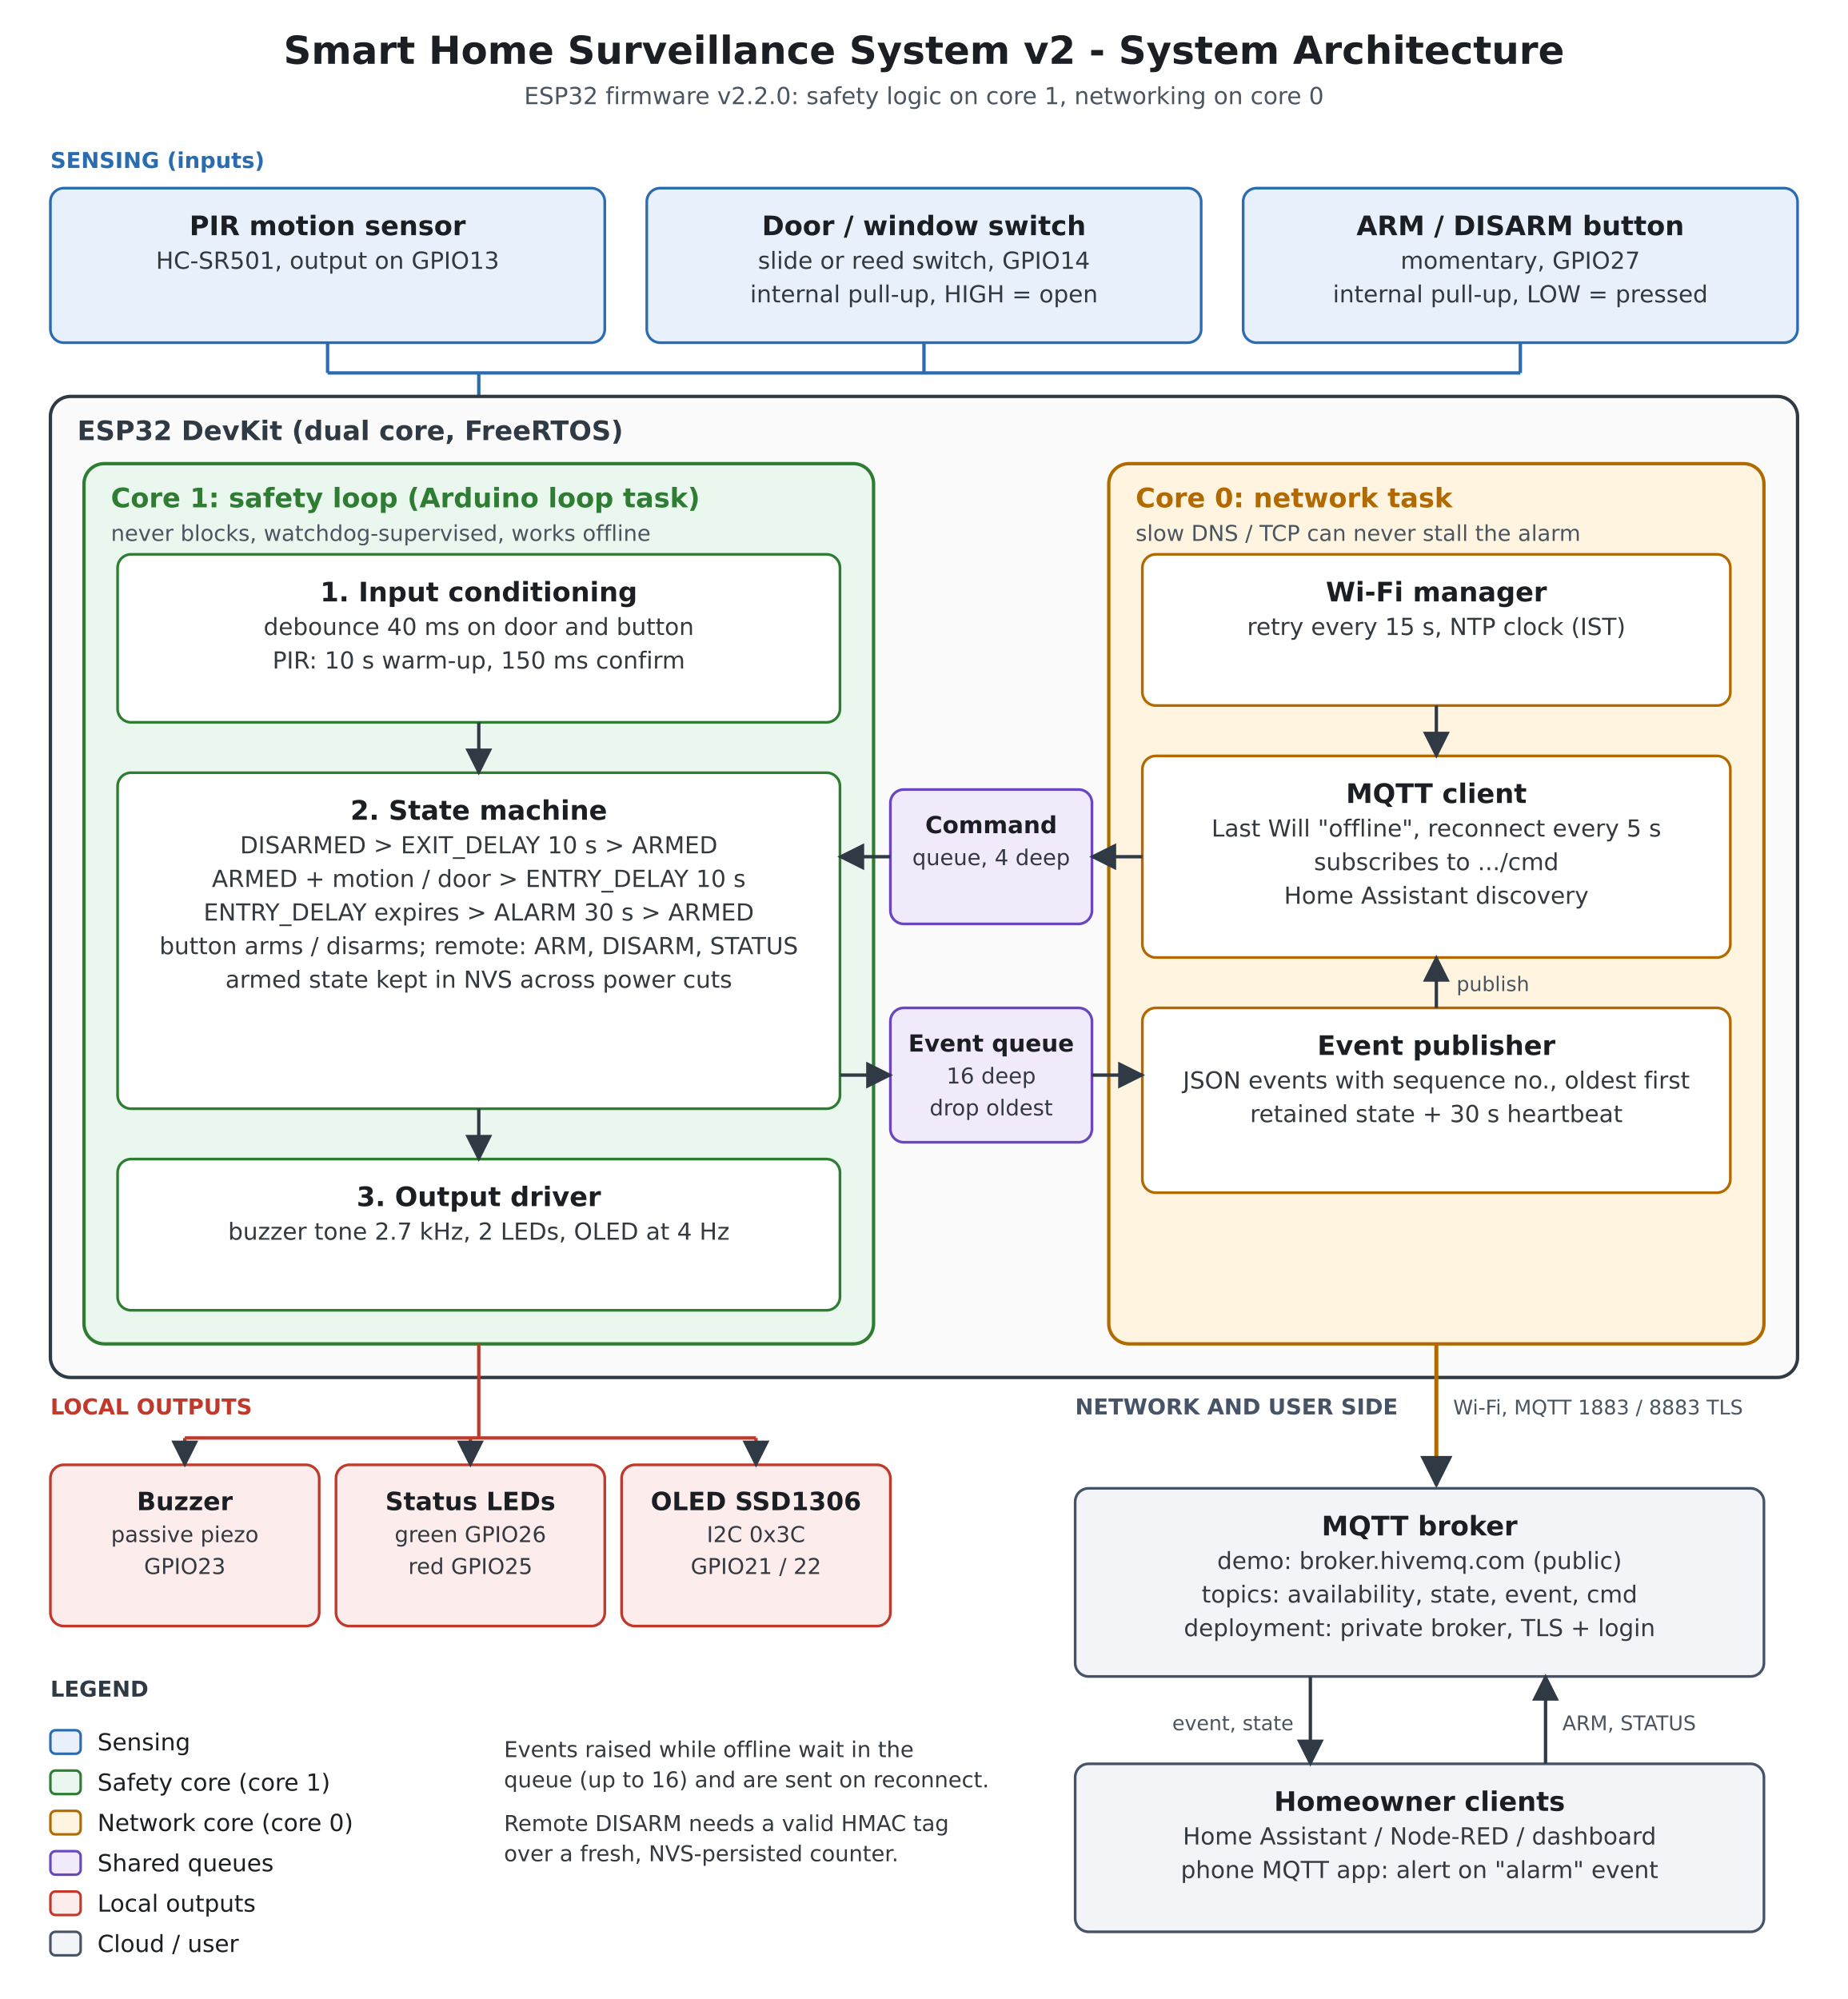
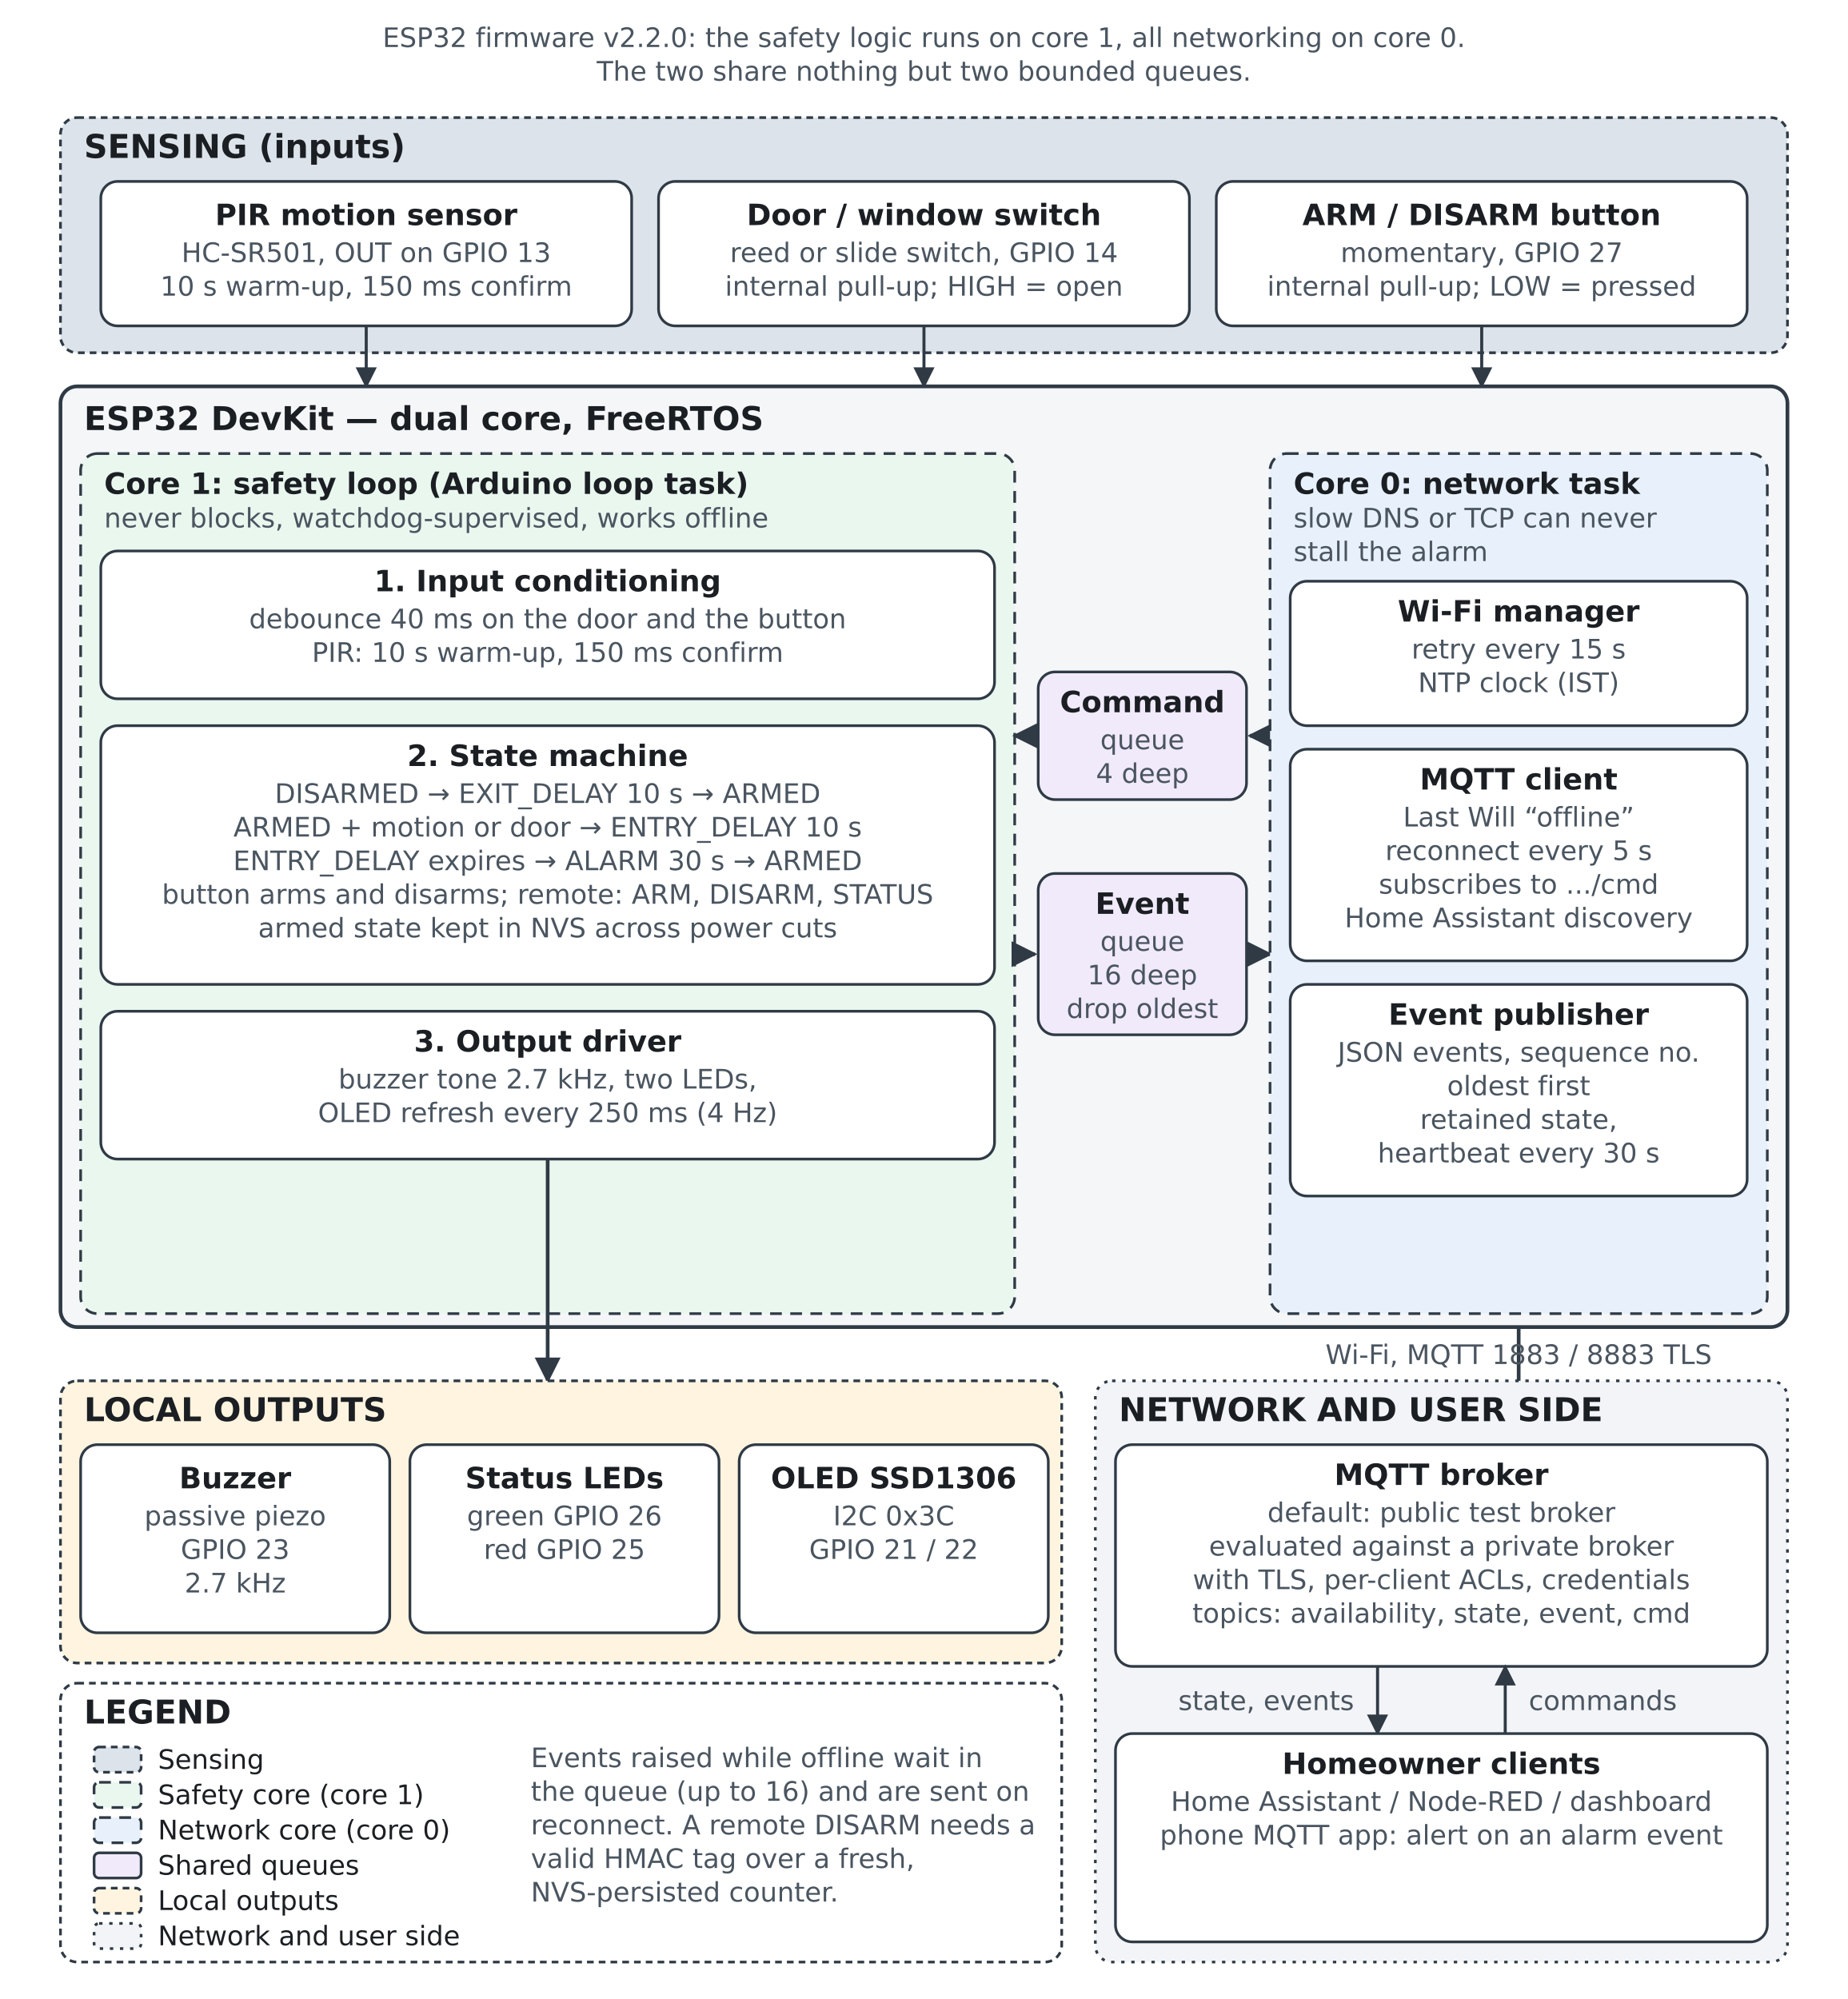
<svg xmlns="http://www.w3.org/2000/svg" width="1100" height="1190" viewBox="0 0 1100 1190" font-family="DejaVu Sans, Arial, Helvetica, sans-serif">
  <rect width="100%" height="100%" fill="#FFFFFF" />
  <defs>
-     <marker id="arr" viewBox="0 0 10 10" refX="9" refY="5" markerWidth="8" markerHeight="8" orient="auto">
-       <path d="M0 0 L10 5 L0 10 z" fill="#2F3A45" />
-     </marker>
-     <marker id="arrs" viewBox="0 0 10 10" refX="1" refY="5" markerWidth="8" markerHeight="8" orient="auto-start-reverse">
+     <marker id="arr" viewBox="0 0 10 10" refX="9" refY="5" markerWidth="7" markerHeight="7" orient="auto">
      <path d="M0 0 L10 5 L0 10 z" fill="#2F3A45" />
    </marker>
  </defs>
-   <text x="550" y="38" font-size="23" font-weight="bold" text-anchor="middle" fill="#1B1F23">Smart Home Surveillance System v2 - System Architecture</text>
-   <text x="550" y="62" font-size="14" font-weight="normal" text-anchor="middle" fill="#4A5560">ESP32 firmware v2.2.0: safety logic on core 1, networking on core 0</text>
-   <text x="30" y="100" font-size="13" font-weight="bold" text-anchor="start" fill="#2B6CB0">SENSING (inputs)</text>
-   <rect x="30" y="112" width="330" height="92" rx="8" fill="#E8F1FB" stroke="#2B6CB0" stroke-width="1.6" />
-   <text x="195.0" y="140" font-size="16" font-weight="bold" text-anchor="middle" fill="#1B1F23">PIR motion sensor</text>
-   <text x="195.0" y="160" font-size="14" font-weight="normal" text-anchor="middle" fill="#33393F">HC-SR501, output on GPIO13</text>
-   <path d="M195 204 L195 222" fill="none" stroke="#2B6CB0" stroke-width="2" />
-   <rect x="385" y="112" width="330" height="92" rx="8" fill="#E8F1FB" stroke="#2B6CB0" stroke-width="1.6" />
-   <text x="550.0" y="140" font-size="16" font-weight="bold" text-anchor="middle" fill="#1B1F23">Door / window switch</text>
-   <text x="550.0" y="160" font-size="14" font-weight="normal" text-anchor="middle" fill="#33393F">slide or reed switch, GPIO14</text>
-   <text x="550.0" y="180" font-size="14" font-weight="normal" text-anchor="middle" fill="#33393F">internal pull-up, HIGH = open</text>
-   <path d="M550 204 L550 222" fill="none" stroke="#2B6CB0" stroke-width="2" />
-   <rect x="740" y="112" width="330" height="92" rx="8" fill="#E8F1FB" stroke="#2B6CB0" stroke-width="1.6" />
-   <text x="905.0" y="140" font-size="16" font-weight="bold" text-anchor="middle" fill="#1B1F23">ARM / DISARM button</text>
-   <text x="905.0" y="160" font-size="14" font-weight="normal" text-anchor="middle" fill="#33393F">momentary, GPIO27</text>
-   <text x="905.0" y="180" font-size="14" font-weight="normal" text-anchor="middle" fill="#33393F">internal pull-up, LOW = pressed</text>
-   <path d="M905 204 L905 222" fill="none" stroke="#2B6CB0" stroke-width="2" />
-   <path d="M195 222 L905 222" fill="none" stroke="#2B6CB0" stroke-width="2" />
-   <path d="M285 222 L285 330" fill="none" stroke="#2B6CB0" stroke-width="2" marker-end="url(#arr)" />
-   <rect x="30" y="236" width="1040" height="584" rx="12" fill="#FBFBFC" stroke="#2F3A45" stroke-width="2" />
-   <text x="46" y="262" font-size="16" font-weight="bold" text-anchor="start" fill="#2F3A45">ESP32 DevKit (dual core, FreeRTOS)</text>
-   <rect x="50" y="276" width="470" height="524" rx="12" fill="#E9F7EF" stroke="#2E7D32" stroke-width="2" />
-   <text x="66" y="302" font-size="16" font-weight="bold" text-anchor="start" fill="#2E7D32">Core 1: safety loop (Arduino loop task)</text>
-   <text x="66" y="322" font-size="13" font-weight="normal" text-anchor="start" fill="#4A5560">never blocks, watchdog-supervised, works offline</text>
-   <rect x="70" y="330" width="430" height="100" rx="8" fill="#FFFFFF" stroke="#2E7D32" stroke-width="1.6" />
-   <text x="285.0" y="358" font-size="16" font-weight="bold" text-anchor="middle" fill="#1B1F23">1. Input conditioning</text>
-   <text x="285.0" y="378" font-size="14" font-weight="normal" text-anchor="middle" fill="#33393F">debounce 40 ms on door and button</text>
-   <text x="285.0" y="398" font-size="14" font-weight="normal" text-anchor="middle" fill="#33393F">PIR: 10 s warm-up, 150 ms confirm</text>
-   <rect x="70" y="460" width="430" height="200" rx="8" fill="#FFFFFF" stroke="#2E7D32" stroke-width="1.6" />
-   <text x="285.0" y="488" font-size="16" font-weight="bold" text-anchor="middle" fill="#1B1F23">2. State machine</text>
-   <text x="285.0" y="508" font-size="14" font-weight="normal" text-anchor="middle" fill="#33393F">DISARMED &gt; EXIT_DELAY 10 s &gt; ARMED</text>
-   <text x="285.0" y="528" font-size="14" font-weight="normal" text-anchor="middle" fill="#33393F">ARMED + motion / door &gt; ENTRY_DELAY 10 s</text>
-   <text x="285.0" y="548" font-size="14" font-weight="normal" text-anchor="middle" fill="#33393F">ENTRY_DELAY expires &gt; ALARM 30 s &gt; ARMED</text>
-   <text x="285.0" y="568" font-size="14" font-weight="normal" text-anchor="middle" fill="#33393F">button arms / disarms; remote: ARM, DISARM, STATUS</text>
-   <text x="285.0" y="588" font-size="14" font-weight="normal" text-anchor="middle" fill="#33393F">armed state kept in NVS across power cuts</text>
-   <rect x="70" y="690" width="430" height="90" rx="8" fill="#FFFFFF" stroke="#2E7D32" stroke-width="1.6" />
-   <text x="285.0" y="718" font-size="16" font-weight="bold" text-anchor="middle" fill="#1B1F23">3. Output driver</text>
-   <text x="285.0" y="738" font-size="14" font-weight="normal" text-anchor="middle" fill="#33393F">buzzer tone 2.7 kHz, 2 LEDs, OLED at 4 Hz</text>
-   <path d="M285 430 L285 460" fill="none" stroke="#2F3A45" stroke-width="2" marker-end="url(#arr)" />
-   <path d="M285 660 L285 690" fill="none" stroke="#2F3A45" stroke-width="2" marker-end="url(#arr)" />
-   <rect x="530" y="470" width="120" height="80" rx="8" fill="#F1EAFB" stroke="#6B46C1" stroke-width="1.6" />
-   <text x="590.0" y="496" font-size="14" font-weight="bold" text-anchor="middle" fill="#1B1F23">Command</text>
-   <text x="590.0" y="515" font-size="13" font-weight="normal" text-anchor="middle" fill="#33393F">queue, 4 deep</text>
-   <rect x="530" y="600" width="120" height="80" rx="8" fill="#F1EAFB" stroke="#6B46C1" stroke-width="1.6" />
-   <text x="590.0" y="626" font-size="14" font-weight="bold" text-anchor="middle" fill="#1B1F23">Event queue</text>
-   <text x="590.0" y="645" font-size="13" font-weight="normal" text-anchor="middle" fill="#33393F">16 deep</text>
-   <text x="590.0" y="664" font-size="13" font-weight="normal" text-anchor="middle" fill="#33393F">drop oldest</text>
-   <rect x="660" y="276" width="390" height="524" rx="12" fill="#FFF4E0" stroke="#B26A00" stroke-width="2" />
-   <text x="676" y="302" font-size="16" font-weight="bold" text-anchor="start" fill="#B26A00">Core 0: network task</text>
-   <text x="676" y="322" font-size="13" font-weight="normal" text-anchor="start" fill="#4A5560">slow DNS / TCP can never stall the alarm</text>
-   <rect x="680" y="330" width="350" height="90" rx="8" fill="#FFFFFF" stroke="#B26A00" stroke-width="1.6" />
-   <text x="855.0" y="358" font-size="16" font-weight="bold" text-anchor="middle" fill="#1B1F23">Wi-Fi manager</text>
-   <text x="855.0" y="378" font-size="14" font-weight="normal" text-anchor="middle" fill="#33393F">retry every 15 s, NTP clock (IST)</text>
-   <rect x="680" y="450" width="350" height="120" rx="8" fill="#FFFFFF" stroke="#B26A00" stroke-width="1.6" />
-   <text x="855.0" y="478" font-size="16" font-weight="bold" text-anchor="middle" fill="#1B1F23">MQTT client</text>
-   <text x="855.0" y="498" font-size="14" font-weight="normal" text-anchor="middle" fill="#33393F">Last Will "offline", reconnect every 5 s</text>
-   <text x="855.0" y="518" font-size="14" font-weight="normal" text-anchor="middle" fill="#33393F">subscribes to .../cmd</text>
-   <text x="855.0" y="538" font-size="14" font-weight="normal" text-anchor="middle" fill="#33393F">Home Assistant discovery</text>
-   <rect x="680" y="600" width="350" height="110" rx="8" fill="#FFFFFF" stroke="#B26A00" stroke-width="1.6" />
-   <text x="855.0" y="628" font-size="16" font-weight="bold" text-anchor="middle" fill="#1B1F23">Event publisher</text>
-   <text x="855.0" y="648" font-size="14" font-weight="normal" text-anchor="middle" fill="#33393F">JSON events with sequence no., oldest first</text>
-   <text x="855.0" y="668" font-size="14" font-weight="normal" text-anchor="middle" fill="#33393F">retained state + 30 s heartbeat</text>
-   <path d="M855 420 L855 450" fill="none" stroke="#2F3A45" stroke-width="2" marker-end="url(#arr)" />
-   <path d="M855 600 L855 570" fill="none" stroke="#2F3A45" stroke-width="2" marker-end="url(#arr)" />
-   <path d="M680 510 L650 510" fill="none" stroke="#2F3A45" stroke-width="2" marker-end="url(#arr)" />
-   <path d="M530 510 L500 510" fill="none" stroke="#2F3A45" stroke-width="2" marker-end="url(#arr)" />
-   <path d="M500 640 L530 640" fill="none" stroke="#2F3A45" stroke-width="2" marker-end="url(#arr)" />
-   <path d="M650 640 L680 640" fill="none" stroke="#2F3A45" stroke-width="2" marker-end="url(#arr)" />
-   <text x="867" y="590" font-size="12" font-weight="normal" text-anchor="start" fill="#4A5560">publish</text>
-   <text x="30" y="842" font-size="13" font-weight="bold" text-anchor="start" fill="#C0392B">LOCAL OUTPUTS</text>
-   <path d="M285 800 L285 856" fill="none" stroke="#C0392B" stroke-width="2" />
-   <path d="M110 856 L450 856" fill="none" stroke="#C0392B" stroke-width="2" />
-   <rect x="30" y="872" width="160" height="96" rx="8" fill="#FDECEC" stroke="#C0392B" stroke-width="1.6" />
-   <text x="110.0" y="899" font-size="15" font-weight="bold" text-anchor="middle" fill="#1B1F23">Buzzer</text>
-   <text x="110.0" y="918" font-size="13" font-weight="normal" text-anchor="middle" fill="#33393F">passive piezo</text>
-   <text x="110.0" y="937" font-size="13" font-weight="normal" text-anchor="middle" fill="#33393F">GPIO23</text>
-   <path d="M110 856 L110 872" fill="none" stroke="#C0392B" stroke-width="2" marker-end="url(#arr)" />
-   <rect x="200" y="872" width="160" height="96" rx="8" fill="#FDECEC" stroke="#C0392B" stroke-width="1.6" />
-   <text x="280.0" y="899" font-size="15" font-weight="bold" text-anchor="middle" fill="#1B1F23">Status LEDs</text>
-   <text x="280.0" y="918" font-size="13" font-weight="normal" text-anchor="middle" fill="#33393F">green GPIO26</text>
-   <text x="280.0" y="937" font-size="13" font-weight="normal" text-anchor="middle" fill="#33393F">red GPIO25</text>
-   <path d="M280 856 L280 872" fill="none" stroke="#C0392B" stroke-width="2" marker-end="url(#arr)" />
-   <rect x="370" y="872" width="160" height="96" rx="8" fill="#FDECEC" stroke="#C0392B" stroke-width="1.6" />
-   <text x="450.0" y="899" font-size="15" font-weight="bold" text-anchor="middle" fill="#1B1F23">OLED SSD1306</text>
-   <text x="450.0" y="918" font-size="13" font-weight="normal" text-anchor="middle" fill="#33393F">I2C 0x3C</text>
-   <text x="450.0" y="937" font-size="13" font-weight="normal" text-anchor="middle" fill="#33393F">GPIO21 / 22</text>
-   <path d="M450 856 L450 872" fill="none" stroke="#C0392B" stroke-width="2" marker-end="url(#arr)" />
-   <text x="640" y="842" font-size="13" font-weight="bold" text-anchor="start" fill="#475467">NETWORK AND USER SIDE</text>
-   <path d="M855 800 L855 884" fill="none" stroke="#B26A00" stroke-width="2.4" marker-end="url(#arr)" />
-   <text x="865" y="842" font-size="12" font-weight="normal" text-anchor="start" fill="#4A5560">Wi-Fi, MQTT 1883 / 8883 TLS</text>
-   <rect x="640" y="886" width="410" height="112" rx="8" fill="#F2F4F7" stroke="#475467" stroke-width="1.6" />
-   <text x="845.0" y="914" font-size="16" font-weight="bold" text-anchor="middle" fill="#1B1F23">MQTT broker</text>
-   <text x="845.0" y="934" font-size="14" font-weight="normal" text-anchor="middle" fill="#33393F">demo: broker.hivemq.com (public)</text>
-   <text x="845.0" y="954" font-size="14" font-weight="normal" text-anchor="middle" fill="#33393F">topics: availability, state, event, cmd</text>
-   <text x="845.0" y="974" font-size="14" font-weight="normal" text-anchor="middle" fill="#33393F">deployment: private broker, TLS + login</text>
-   <rect x="640" y="1050" width="410" height="100" rx="8" fill="#F2F4F7" stroke="#475467" stroke-width="1.6" />
-   <text x="845.0" y="1078" font-size="16" font-weight="bold" text-anchor="middle" fill="#1B1F23">Homeowner clients</text>
-   <text x="845.0" y="1098" font-size="14" font-weight="normal" text-anchor="middle" fill="#33393F">Home Assistant / Node-RED / dashboard</text>
-   <text x="845.0" y="1118" font-size="14" font-weight="normal" text-anchor="middle" fill="#33393F">phone MQTT app: alert on "alarm" event</text>
-   <path d="M780 998 L780 1050" fill="none" stroke="#2F3A45" stroke-width="2" marker-end="url(#arr)" />
-   <text x="770" y="1030" font-size="12" font-weight="normal" text-anchor="end" fill="#4A5560">event, state</text>
-   <path d="M920 1050 L920 998" fill="none" stroke="#2F3A45" stroke-width="2" marker-end="url(#arr)" />
-   <text x="930" y="1030" font-size="12" font-weight="normal" text-anchor="start" fill="#4A5560">ARM, STATUS</text>
-   <text x="30" y="1010" font-size="13" font-weight="bold" text-anchor="start" fill="#2F3A45">LEGEND</text>
-   <rect x="30" y="1030" width="18" height="14" rx="3" fill="#E8F1FB" stroke="#2B6CB0" stroke-width="1.5" />
-   <text x="58" y="1042" font-size="14" font-weight="normal" text-anchor="start" fill="#1B1F23">Sensing</text>
-   <rect x="30" y="1054" width="18" height="14" rx="3" fill="#E9F7EF" stroke="#2E7D32" stroke-width="1.5" />
-   <text x="58" y="1066" font-size="14" font-weight="normal" text-anchor="start" fill="#1B1F23">Safety core (core 1)</text>
-   <rect x="30" y="1078" width="18" height="14" rx="3" fill="#FFF4E0" stroke="#B26A00" stroke-width="1.5" />
-   <text x="58" y="1090" font-size="14" font-weight="normal" text-anchor="start" fill="#1B1F23">Network core (core 0)</text>
-   <rect x="30" y="1102" width="18" height="14" rx="3" fill="#F1EAFB" stroke="#6B46C1" stroke-width="1.5" />
-   <text x="58" y="1114" font-size="14" font-weight="normal" text-anchor="start" fill="#1B1F23">Shared queues</text>
-   <rect x="30" y="1126" width="18" height="14" rx="3" fill="#FDECEC" stroke="#C0392B" stroke-width="1.5" />
-   <text x="58" y="1138" font-size="14" font-weight="normal" text-anchor="start" fill="#1B1F23">Local outputs</text>
-   <rect x="30" y="1150" width="18" height="14" rx="3" fill="#F2F4F7" stroke="#475467" stroke-width="1.5" />
-   <text x="58" y="1162" font-size="14" font-weight="normal" text-anchor="start" fill="#1B1F23">Cloud / user</text>
-   <text x="300" y="1046" font-size="13" font-weight="normal" text-anchor="start" fill="#33393F">Events raised while offline wait in the</text>
-   <text x="300" y="1064" font-size="13" font-weight="normal" text-anchor="start" fill="#33393F">queue (up to 16) and are sent on reconnect.</text>
-   <text x="300" y="1090" font-size="13" font-weight="normal" text-anchor="start" fill="#33393F">Remote DISARM needs a valid HMAC tag</text>
-   <text x="300" y="1108" font-size="13" font-weight="normal" text-anchor="start" fill="#33393F">over a fresh, NVS-persisted counter.</text>
+   <text x="550" y="28" font-size="16" font-family="DejaVu Sans, Arial, Helvetica, sans-serif" text-anchor="middle" fill="#4A5560">ESP32 firmware v2.2.0: the safety logic runs on core 1, all networking on core 0.</text>
+   <text x="550" y="48" font-size="16" font-family="DejaVu Sans, Arial, Helvetica, sans-serif" text-anchor="middle" fill="#4A5560">The two share nothing but two bounded queues.</text>
+   <rect x="36" y="70" width="1028" height="140" rx="10" fill="#DCE3EA" stroke="#2F3A45" stroke-width="1.6" stroke-dasharray="4 3" />
+   <text x="50" y="94" font-size="19.5" font-family="DejaVu Sans, Arial, Helvetica, sans-serif" text-anchor="start" fill="#1B1F23" font-weight="bold">SENSING (inputs)</text>
+   <rect x="60" y="108" width="316" height="86" rx="10" fill="#FFFFFF" stroke="#2F3A45" stroke-width="1.6" />
+   <text x="218" y="134" font-size="17.5" font-family="DejaVu Sans, Arial, Helvetica, sans-serif" text-anchor="middle" fill="#1B1F23" font-weight="bold">PIR motion sensor</text>
+   <text x="218" y="156" font-size="16" font-family="DejaVu Sans, Arial, Helvetica, sans-serif" text-anchor="middle" fill="#4A5560">HC-SR501, OUT on GPIO 13</text>
+   <text x="218" y="176" font-size="16" font-family="DejaVu Sans, Arial, Helvetica, sans-serif" text-anchor="middle" fill="#4A5560">10 s warm-up, 150 ms confirm</text>
+   <rect x="392" y="108" width="316" height="86" rx="10" fill="#FFFFFF" stroke="#2F3A45" stroke-width="1.6" />
+   <text x="550" y="134" font-size="17.5" font-family="DejaVu Sans, Arial, Helvetica, sans-serif" text-anchor="middle" fill="#1B1F23" font-weight="bold">Door / window switch</text>
+   <text x="550" y="156" font-size="16" font-family="DejaVu Sans, Arial, Helvetica, sans-serif" text-anchor="middle" fill="#4A5560">reed or slide switch, GPIO 14</text>
+   <text x="550" y="176" font-size="16" font-family="DejaVu Sans, Arial, Helvetica, sans-serif" text-anchor="middle" fill="#4A5560">internal pull-up; HIGH = open</text>
+   <rect x="724" y="108" width="316" height="86" rx="10" fill="#FFFFFF" stroke="#2F3A45" stroke-width="1.6" />
+   <text x="882" y="134" font-size="17.5" font-family="DejaVu Sans, Arial, Helvetica, sans-serif" text-anchor="middle" fill="#1B1F23" font-weight="bold">ARM / DISARM button</text>
+   <text x="882" y="156" font-size="16" font-family="DejaVu Sans, Arial, Helvetica, sans-serif" text-anchor="middle" fill="#4A5560">momentary, GPIO 27</text>
+   <text x="882" y="176" font-size="16" font-family="DejaVu Sans, Arial, Helvetica, sans-serif" text-anchor="middle" fill="#4A5560">internal pull-up; LOW = pressed</text>
+   <path d="M218 194 L218 230" fill="none" stroke="#2F3A45" stroke-width="1.8" marker-end="url(#arr)" />
+   <path d="M550 194 L550 230" fill="none" stroke="#2F3A45" stroke-width="1.8" marker-end="url(#arr)" />
+   <path d="M882 194 L882 230" fill="none" stroke="#2F3A45" stroke-width="1.8" marker-end="url(#arr)" />
+   <rect x="36" y="230" width="1028" height="560" rx="10" fill="#F4F6F8" stroke="#2F3A45" stroke-width="2.2" />
+   <text x="50" y="256" font-size="19.5" font-family="DejaVu Sans, Arial, Helvetica, sans-serif" text-anchor="start" fill="#1B1F23" font-weight="bold">ESP32 DevKit  —  dual core, FreeRTOS</text>
+   <rect x="48" y="270" width="556" height="512" rx="10" fill="#E9F7EF" stroke="#2F3A45" stroke-width="1.6" stroke-dasharray="7 5" />
+   <text x="62" y="294" font-size="17.5" font-family="DejaVu Sans, Arial, Helvetica, sans-serif" text-anchor="start" fill="#1B1F23" font-weight="bold">Core 1: safety loop (Arduino loop task)</text>
+   <text x="62" y="314" font-size="16" font-family="DejaVu Sans, Arial, Helvetica, sans-serif" text-anchor="start" fill="#4A5560">never blocks, watchdog-supervised, works offline</text>
+   <rect x="60" y="328" width="532" height="88" rx="10" fill="#FFFFFF" stroke="#2F3A45" stroke-width="1.6" />
+   <text x="326" y="352" font-size="17.5" font-family="DejaVu Sans, Arial, Helvetica, sans-serif" text-anchor="middle" fill="#1B1F23" font-weight="bold">1. Input conditioning</text>
+   <text x="326" y="374" font-size="16" font-family="DejaVu Sans, Arial, Helvetica, sans-serif" text-anchor="middle" fill="#4A5560">debounce 40 ms on the door and the button</text>
+   <text x="326" y="394" font-size="16" font-family="DejaVu Sans, Arial, Helvetica, sans-serif" text-anchor="middle" fill="#4A5560">PIR: 10 s warm-up, 150 ms confirm</text>
+   <rect x="60" y="432" width="532" height="154" rx="10" fill="#FFFFFF" stroke="#2F3A45" stroke-width="1.6" />
+   <text x="326" y="456" font-size="17.5" font-family="DejaVu Sans, Arial, Helvetica, sans-serif" text-anchor="middle" fill="#1B1F23" font-weight="bold">2. State machine</text>
+   <text x="326" y="478" font-size="16" font-family="DejaVu Sans, Arial, Helvetica, sans-serif" text-anchor="middle" fill="#4A5560">DISARMED → EXIT_DELAY 10 s → ARMED</text>
+   <text x="326" y="498" font-size="16" font-family="DejaVu Sans, Arial, Helvetica, sans-serif" text-anchor="middle" fill="#4A5560">ARMED + motion or door → ENTRY_DELAY 10 s</text>
+   <text x="326" y="518" font-size="16" font-family="DejaVu Sans, Arial, Helvetica, sans-serif" text-anchor="middle" fill="#4A5560">ENTRY_DELAY expires → ALARM 30 s → ARMED</text>
+   <text x="326" y="538" font-size="16" font-family="DejaVu Sans, Arial, Helvetica, sans-serif" text-anchor="middle" fill="#4A5560">button arms and disarms; remote: ARM, DISARM, STATUS</text>
+   <text x="326" y="558" font-size="16" font-family="DejaVu Sans, Arial, Helvetica, sans-serif" text-anchor="middle" fill="#4A5560">armed state kept in NVS across power cuts</text>
+   <rect x="60" y="602" width="532" height="88" rx="10" fill="#FFFFFF" stroke="#2F3A45" stroke-width="1.6" />
+   <text x="326" y="626" font-size="17.5" font-family="DejaVu Sans, Arial, Helvetica, sans-serif" text-anchor="middle" fill="#1B1F23" font-weight="bold">3. Output driver</text>
+   <text x="326" y="648" font-size="16" font-family="DejaVu Sans, Arial, Helvetica, sans-serif" text-anchor="middle" fill="#4A5560">buzzer tone 2.7 kHz, two LEDs,</text>
+   <text x="326" y="668" font-size="16" font-family="DejaVu Sans, Arial, Helvetica, sans-serif" text-anchor="middle" fill="#4A5560">OLED refresh every 250 ms (4 Hz)</text>
+   <rect x="618" y="400" width="124" height="76" rx="10" fill="#F1EAFB" stroke="#2F3A45" stroke-width="1.6" />
+   <text x="680" y="424" font-size="17.5" font-family="DejaVu Sans, Arial, Helvetica, sans-serif" text-anchor="middle" fill="#1B1F23" font-weight="bold">Command</text>
+   <text x="680" y="446" font-size="16" font-family="DejaVu Sans, Arial, Helvetica, sans-serif" text-anchor="middle" fill="#4A5560">queue</text>
+   <text x="680" y="466" font-size="16" font-family="DejaVu Sans, Arial, Helvetica, sans-serif" text-anchor="middle" fill="#4A5560">4 deep</text>
+   <rect x="618" y="520" width="124" height="96" rx="10" fill="#F1EAFB" stroke="#2F3A45" stroke-width="1.6" />
+   <text x="680" y="544" font-size="17.5" font-family="DejaVu Sans, Arial, Helvetica, sans-serif" text-anchor="middle" fill="#1B1F23" font-weight="bold">Event</text>
+   <text x="680" y="566" font-size="16" font-family="DejaVu Sans, Arial, Helvetica, sans-serif" text-anchor="middle" fill="#4A5560">queue</text>
+   <text x="680" y="586" font-size="16" font-family="DejaVu Sans, Arial, Helvetica, sans-serif" text-anchor="middle" fill="#4A5560">16 deep</text>
+   <text x="680" y="606" font-size="16" font-family="DejaVu Sans, Arial, Helvetica, sans-serif" text-anchor="middle" fill="#4A5560">drop oldest</text>
+   <path d="M756 438 L744 438" fill="none" stroke="#2F3A45" stroke-width="2.2" marker-end="url(#arr)" />
+   <path d="M616 438 L604 438" fill="none" stroke="#2F3A45" stroke-width="2.2" marker-end="url(#arr)" />
+   <path d="M604 568 L616 568" fill="none" stroke="#2F3A45" stroke-width="2.2" marker-end="url(#arr)" />
+   <path d="M744 568 L756 568" fill="none" stroke="#2F3A45" stroke-width="2.2" marker-end="url(#arr)" />
+   <rect x="756" y="270" width="296" height="512" rx="10" fill="#E8F1FB" stroke="#2F3A45" stroke-width="1.6" stroke-dasharray="7 5" />
+   <text x="770" y="294" font-size="17.5" font-family="DejaVu Sans, Arial, Helvetica, sans-serif" text-anchor="start" fill="#1B1F23" font-weight="bold">Core 0: network task</text>
+   <text x="770" y="314" font-size="16" font-family="DejaVu Sans, Arial, Helvetica, sans-serif" text-anchor="start" fill="#4A5560">slow DNS or TCP can never</text>
+   <text x="770" y="334" font-size="16" font-family="DejaVu Sans, Arial, Helvetica, sans-serif" text-anchor="start" fill="#4A5560">stall the alarm</text>
+   <rect x="768" y="346" width="272" height="86" rx="10" fill="#FFFFFF" stroke="#2F3A45" stroke-width="1.6" />
+   <text x="904" y="370" font-size="17.5" font-family="DejaVu Sans, Arial, Helvetica, sans-serif" text-anchor="middle" fill="#1B1F23" font-weight="bold">Wi-Fi manager</text>
+   <text x="904" y="392" font-size="16" font-family="DejaVu Sans, Arial, Helvetica, sans-serif" text-anchor="middle" fill="#4A5560">retry every 15 s</text>
+   <text x="904" y="412" font-size="16" font-family="DejaVu Sans, Arial, Helvetica, sans-serif" text-anchor="middle" fill="#4A5560">NTP clock (IST)</text>
+   <rect x="768" y="446" width="272" height="126" rx="10" fill="#FFFFFF" stroke="#2F3A45" stroke-width="1.6" />
+   <text x="904" y="470" font-size="17.5" font-family="DejaVu Sans, Arial, Helvetica, sans-serif" text-anchor="middle" fill="#1B1F23" font-weight="bold">MQTT client</text>
+   <text x="904" y="492" font-size="16" font-family="DejaVu Sans, Arial, Helvetica, sans-serif" text-anchor="middle" fill="#4A5560">Last Will “offline”</text>
+   <text x="904" y="512" font-size="16" font-family="DejaVu Sans, Arial, Helvetica, sans-serif" text-anchor="middle" fill="#4A5560">reconnect every 5 s</text>
+   <text x="904" y="532" font-size="16" font-family="DejaVu Sans, Arial, Helvetica, sans-serif" text-anchor="middle" fill="#4A5560">subscribes to .../cmd</text>
+   <text x="904" y="552" font-size="16" font-family="DejaVu Sans, Arial, Helvetica, sans-serif" text-anchor="middle" fill="#4A5560">Home Assistant discovery</text>
+   <rect x="768" y="586" width="272" height="126" rx="10" fill="#FFFFFF" stroke="#2F3A45" stroke-width="1.6" />
+   <text x="904" y="610" font-size="17.5" font-family="DejaVu Sans, Arial, Helvetica, sans-serif" text-anchor="middle" fill="#1B1F23" font-weight="bold">Event publisher</text>
+   <text x="904" y="632" font-size="16" font-family="DejaVu Sans, Arial, Helvetica, sans-serif" text-anchor="middle" fill="#4A5560">JSON events, sequence no.</text>
+   <text x="904" y="652" font-size="16" font-family="DejaVu Sans, Arial, Helvetica, sans-serif" text-anchor="middle" fill="#4A5560">oldest first</text>
+   <text x="904" y="672" font-size="16" font-family="DejaVu Sans, Arial, Helvetica, sans-serif" text-anchor="middle" fill="#4A5560">retained state,</text>
+   <text x="904" y="692" font-size="16" font-family="DejaVu Sans, Arial, Helvetica, sans-serif" text-anchor="middle" fill="#4A5560">heartbeat every 30 s</text>
+   <path d="M326 690 L326 822" fill="none" stroke="#2F3A45" stroke-width="2.2" marker-end="url(#arr)" />
+   <rect x="36" y="822" width="596" height="168" rx="10" fill="#FFF4E0" stroke="#2F3A45" stroke-width="1.6" stroke-dasharray="4 3" />
+   <text x="50" y="846" font-size="19.5" font-family="DejaVu Sans, Arial, Helvetica, sans-serif" text-anchor="start" fill="#1B1F23" font-weight="bold">LOCAL OUTPUTS</text>
+   <rect x="48" y="860" width="184" height="112" rx="10" fill="#FFFFFF" stroke="#2F3A45" stroke-width="1.6" />
+   <text x="140" y="886" font-size="17.5" font-family="DejaVu Sans, Arial, Helvetica, sans-serif" text-anchor="middle" fill="#1B1F23" font-weight="bold">Buzzer</text>
+   <text x="140" y="908" font-size="16" font-family="DejaVu Sans, Arial, Helvetica, sans-serif" text-anchor="middle" fill="#4A5560">passive piezo</text>
+   <text x="140" y="928" font-size="16" font-family="DejaVu Sans, Arial, Helvetica, sans-serif" text-anchor="middle" fill="#4A5560">GPIO 23</text>
+   <text x="140" y="948" font-size="16" font-family="DejaVu Sans, Arial, Helvetica, sans-serif" text-anchor="middle" fill="#4A5560">2.7 kHz</text>
+   <rect x="244" y="860" width="184" height="112" rx="10" fill="#FFFFFF" stroke="#2F3A45" stroke-width="1.6" />
+   <text x="336" y="886" font-size="17.5" font-family="DejaVu Sans, Arial, Helvetica, sans-serif" text-anchor="middle" fill="#1B1F23" font-weight="bold">Status LEDs</text>
+   <text x="336" y="908" font-size="16" font-family="DejaVu Sans, Arial, Helvetica, sans-serif" text-anchor="middle" fill="#4A5560">green GPIO 26</text>
+   <text x="336" y="928" font-size="16" font-family="DejaVu Sans, Arial, Helvetica, sans-serif" text-anchor="middle" fill="#4A5560">red GPIO 25</text>
+   <rect x="440" y="860" width="184" height="112" rx="10" fill="#FFFFFF" stroke="#2F3A45" stroke-width="1.6" />
+   <text x="532" y="886" font-size="17.5" font-family="DejaVu Sans, Arial, Helvetica, sans-serif" text-anchor="middle" fill="#1B1F23" font-weight="bold">OLED SSD1306</text>
+   <text x="532" y="908" font-size="16" font-family="DejaVu Sans, Arial, Helvetica, sans-serif" text-anchor="middle" fill="#4A5560">I2C 0x3C</text>
+   <text x="532" y="928" font-size="16" font-family="DejaVu Sans, Arial, Helvetica, sans-serif" text-anchor="middle" fill="#4A5560">GPIO 21 / 22</text>
+   <path d="M904 790 L904 860" fill="none" stroke="#2F3A45" stroke-width="2.2" marker-end="url(#arr)" />
+   <text x="904" y="812" font-size="16" font-family="DejaVu Sans, Arial, Helvetica, sans-serif" text-anchor="middle" fill="#4A5560">Wi-Fi, MQTT 1883 / 8883 TLS</text>
+   <rect x="652" y="822" width="412" height="346" rx="10" fill="#F2F4F7" stroke="#2F3A45" stroke-width="1.6" stroke-dasharray="2 4" />
+   <text x="666" y="846" font-size="19.5" font-family="DejaVu Sans, Arial, Helvetica, sans-serif" text-anchor="start" fill="#1B1F23" font-weight="bold">NETWORK AND USER SIDE</text>
+   <rect x="664" y="860" width="388" height="132" rx="10" fill="#FFFFFF" stroke="#2F3A45" stroke-width="1.6" />
+   <text x="858" y="884" font-size="17.5" font-family="DejaVu Sans, Arial, Helvetica, sans-serif" text-anchor="middle" fill="#1B1F23" font-weight="bold">MQTT broker</text>
+   <text x="858" y="906" font-size="16" font-family="DejaVu Sans, Arial, Helvetica, sans-serif" text-anchor="middle" fill="#4A5560">default: public test broker</text>
+   <text x="858" y="926" font-size="16" font-family="DejaVu Sans, Arial, Helvetica, sans-serif" text-anchor="middle" fill="#4A5560">evaluated against a private broker</text>
+   <text x="858" y="946" font-size="16" font-family="DejaVu Sans, Arial, Helvetica, sans-serif" text-anchor="middle" fill="#4A5560">with TLS, per-client ACLs, credentials</text>
+   <text x="858" y="966" font-size="16" font-family="DejaVu Sans, Arial, Helvetica, sans-serif" text-anchor="middle" fill="#4A5560">topics: availability, state, event, cmd</text>
+   <path d="M820 992 L820 1032" fill="none" stroke="#2F3A45" stroke-width="1.8" marker-end="url(#arr)" />
+   <path d="M896 1032 L896 992" fill="none" stroke="#2F3A45" stroke-width="1.8" marker-end="url(#arr)" />
+   <text x="806" y="1018" font-size="16" font-family="DejaVu Sans, Arial, Helvetica, sans-serif" text-anchor="end" fill="#4A5560">state, events</text>
+   <text x="910" y="1018" font-size="16" font-family="DejaVu Sans, Arial, Helvetica, sans-serif" text-anchor="start" fill="#4A5560">commands</text>
+   <rect x="664" y="1032" width="388" height="124" rx="10" fill="#FFFFFF" stroke="#2F3A45" stroke-width="1.6" />
+   <text x="858" y="1056" font-size="17.5" font-family="DejaVu Sans, Arial, Helvetica, sans-serif" text-anchor="middle" fill="#1B1F23" font-weight="bold">Homeowner clients</text>
+   <text x="858" y="1078" font-size="16" font-family="DejaVu Sans, Arial, Helvetica, sans-serif" text-anchor="middle" fill="#4A5560">Home Assistant / Node-RED / dashboard</text>
+   <text x="858" y="1098" font-size="16" font-family="DejaVu Sans, Arial, Helvetica, sans-serif" text-anchor="middle" fill="#4A5560">phone MQTT app: alert on an alarm event</text>
+   <rect x="36" y="1002" width="596" height="166" rx="10" fill="#FFFFFF" stroke="#2F3A45" stroke-width="1.6" stroke-dasharray="4 3" />
+   <text x="50" y="1026" font-size="19.5" font-family="DejaVu Sans, Arial, Helvetica, sans-serif" text-anchor="start" fill="#1B1F23" font-weight="bold">LEGEND</text>
+   <rect x="56" y="1040" width="28" height="15" rx="3" fill="#DCE3EA" stroke="#2F3A45" stroke-width="1.6" stroke-dasharray="4 3" />
+   <text x="94" y="1053" font-size="16" font-family="DejaVu Sans, Arial, Helvetica, sans-serif" text-anchor="start" fill="#1B1F23">Sensing</text>
+   <rect x="56" y="1061" width="28" height="15" rx="3" fill="#E9F7EF" stroke="#2F3A45" stroke-width="1.6" stroke-dasharray="7 5" />
+   <text x="94" y="1074" font-size="16" font-family="DejaVu Sans, Arial, Helvetica, sans-serif" text-anchor="start" fill="#1B1F23">Safety core (core 1)</text>
+   <rect x="56" y="1082" width="28" height="15" rx="3" fill="#E8F1FB" stroke="#2F3A45" stroke-width="1.6" stroke-dasharray="7 5" />
+   <text x="94" y="1095" font-size="16" font-family="DejaVu Sans, Arial, Helvetica, sans-serif" text-anchor="start" fill="#1B1F23">Network core (core 0)</text>
+   <rect x="56" y="1103" width="28" height="15" rx="3" fill="#F1EAFB" stroke="#2F3A45" stroke-width="1.6" />
+   <text x="94" y="1116" font-size="16" font-family="DejaVu Sans, Arial, Helvetica, sans-serif" text-anchor="start" fill="#1B1F23">Shared queues</text>
+   <rect x="56" y="1124" width="28" height="15" rx="3" fill="#FFF4E0" stroke="#2F3A45" stroke-width="1.6" stroke-dasharray="4 3" />
+   <text x="94" y="1137" font-size="16" font-family="DejaVu Sans, Arial, Helvetica, sans-serif" text-anchor="start" fill="#1B1F23">Local outputs</text>
+   <rect x="56" y="1145" width="28" height="15" rx="3" fill="#F2F4F7" stroke="#2F3A45" stroke-width="1.6" stroke-dasharray="2 4" />
+   <text x="94" y="1158" font-size="16" font-family="DejaVu Sans, Arial, Helvetica, sans-serif" text-anchor="start" fill="#1B1F23">Network and user side</text>
+   <text x="316" y="1052" font-size="16" font-family="DejaVu Sans, Arial, Helvetica, sans-serif" text-anchor="start" fill="#4A5560">Events raised while offline wait in</text>
+   <text x="316" y="1072" font-size="16" font-family="DejaVu Sans, Arial, Helvetica, sans-serif" text-anchor="start" fill="#4A5560">the queue (up to 16) and are sent on</text>
+   <text x="316" y="1092" font-size="16" font-family="DejaVu Sans, Arial, Helvetica, sans-serif" text-anchor="start" fill="#4A5560">reconnect. A remote DISARM needs a</text>
+   <text x="316" y="1112" font-size="16" font-family="DejaVu Sans, Arial, Helvetica, sans-serif" text-anchor="start" fill="#4A5560">valid HMAC tag over a fresh,</text>
+   <text x="316" y="1132" font-size="16" font-family="DejaVu Sans, Arial, Helvetica, sans-serif" text-anchor="start" fill="#4A5560">NVS-persisted counter.</text>
</svg>
